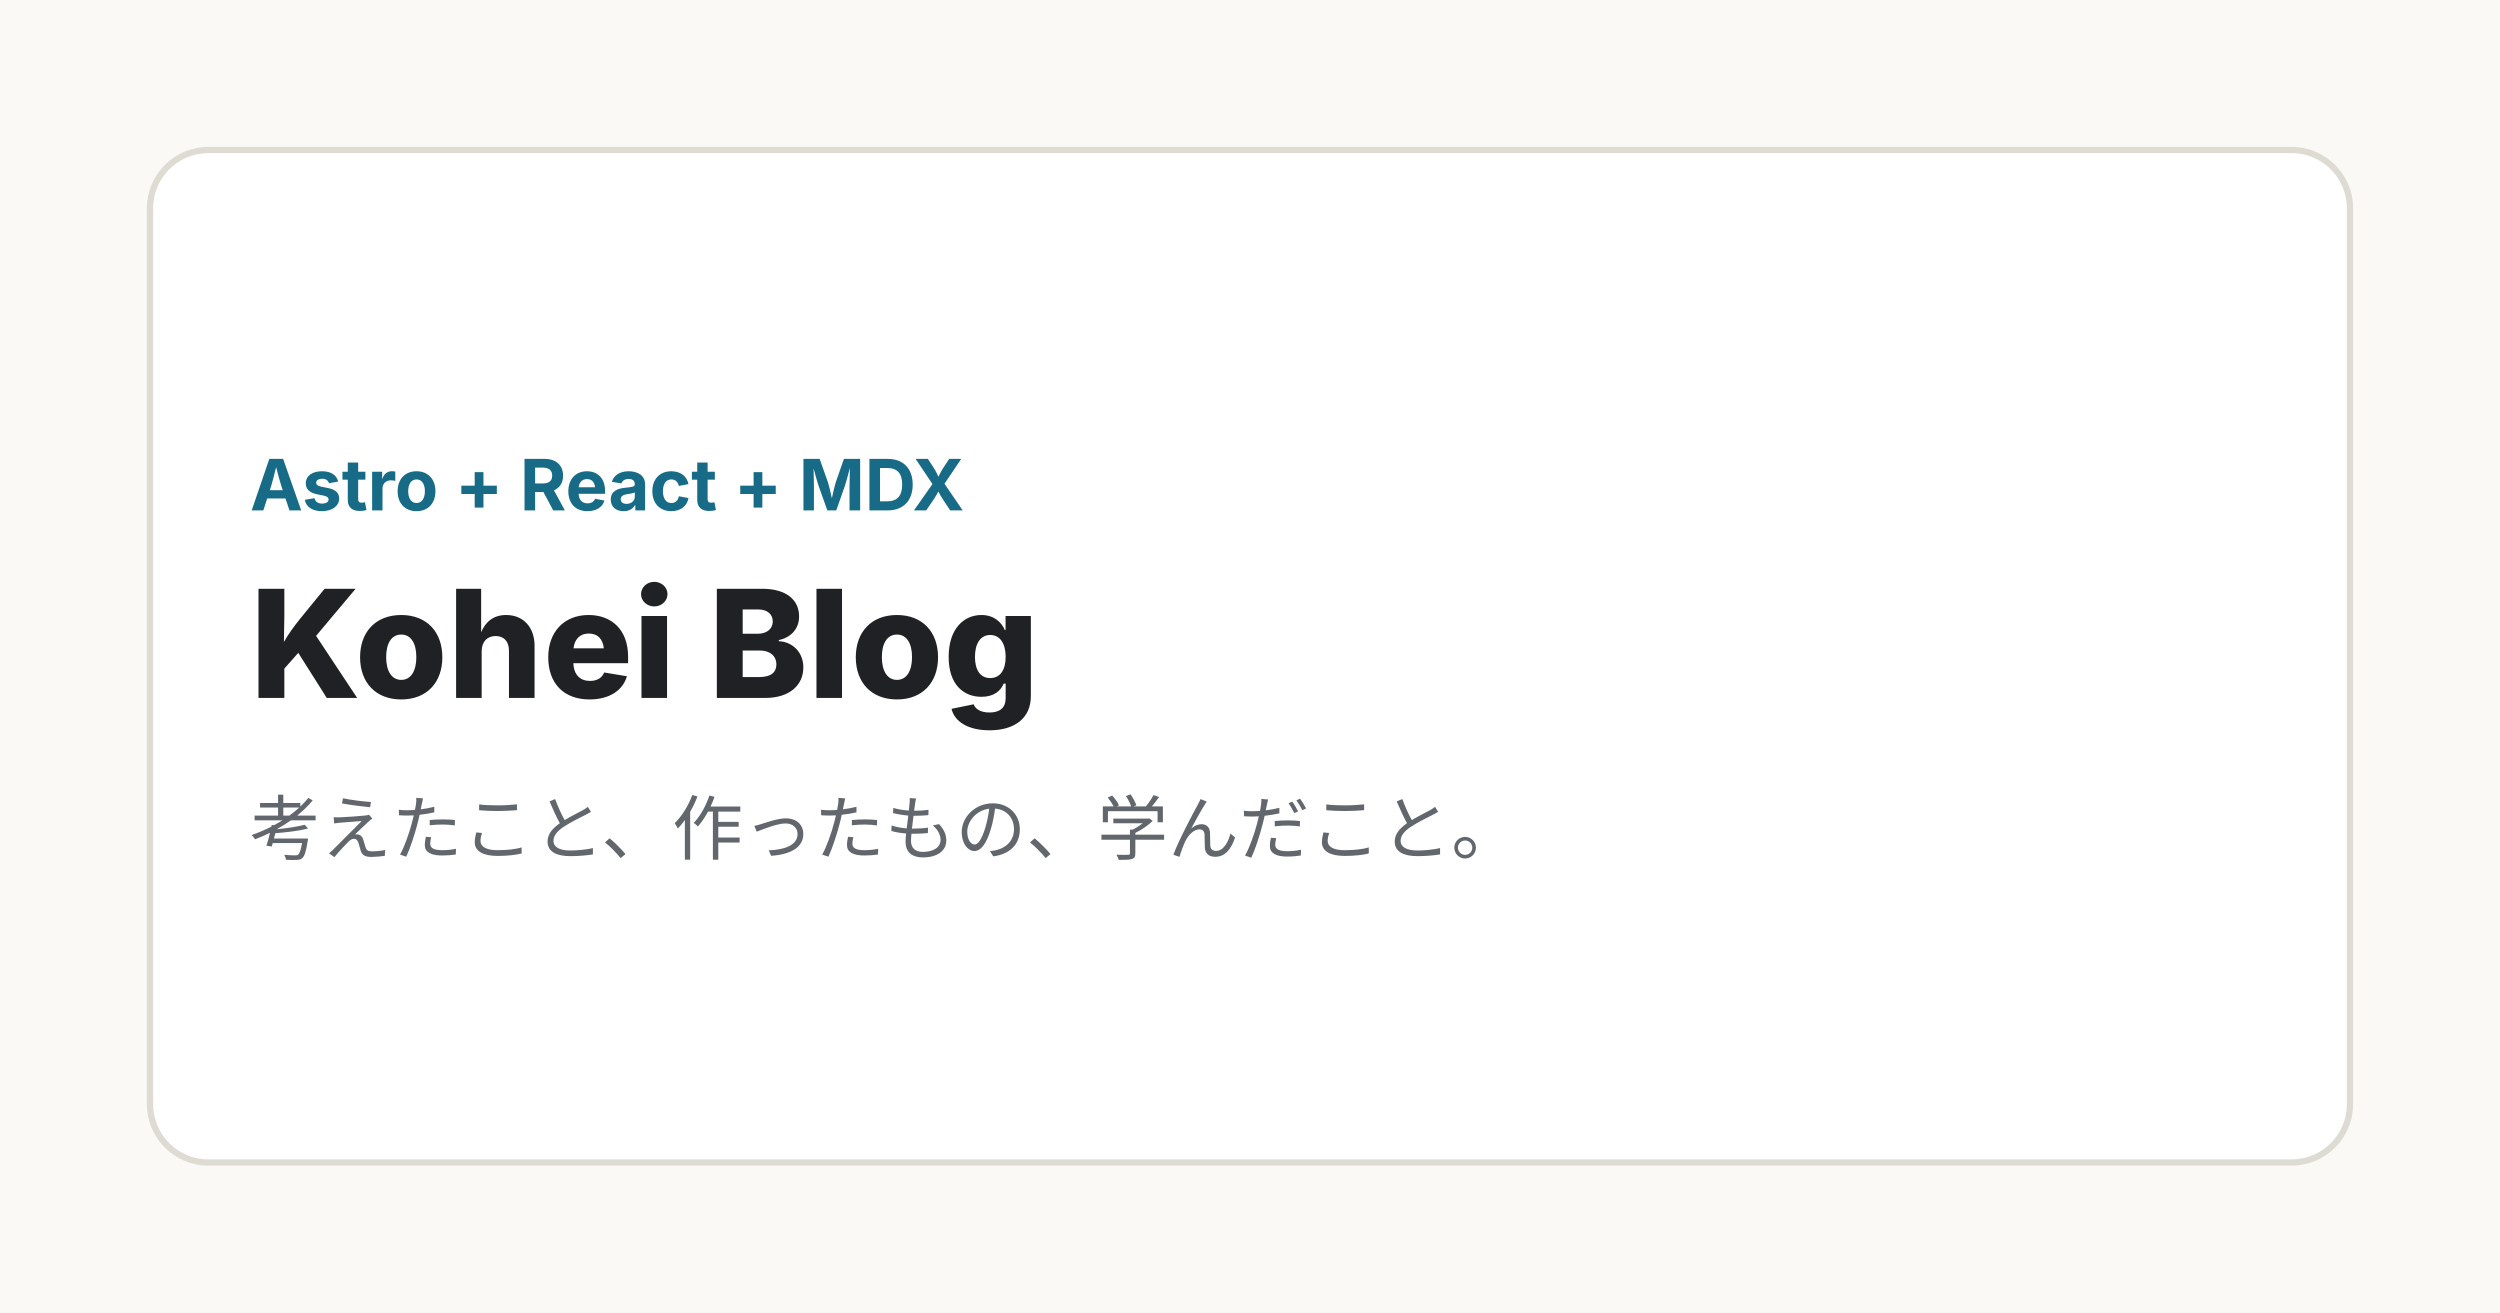
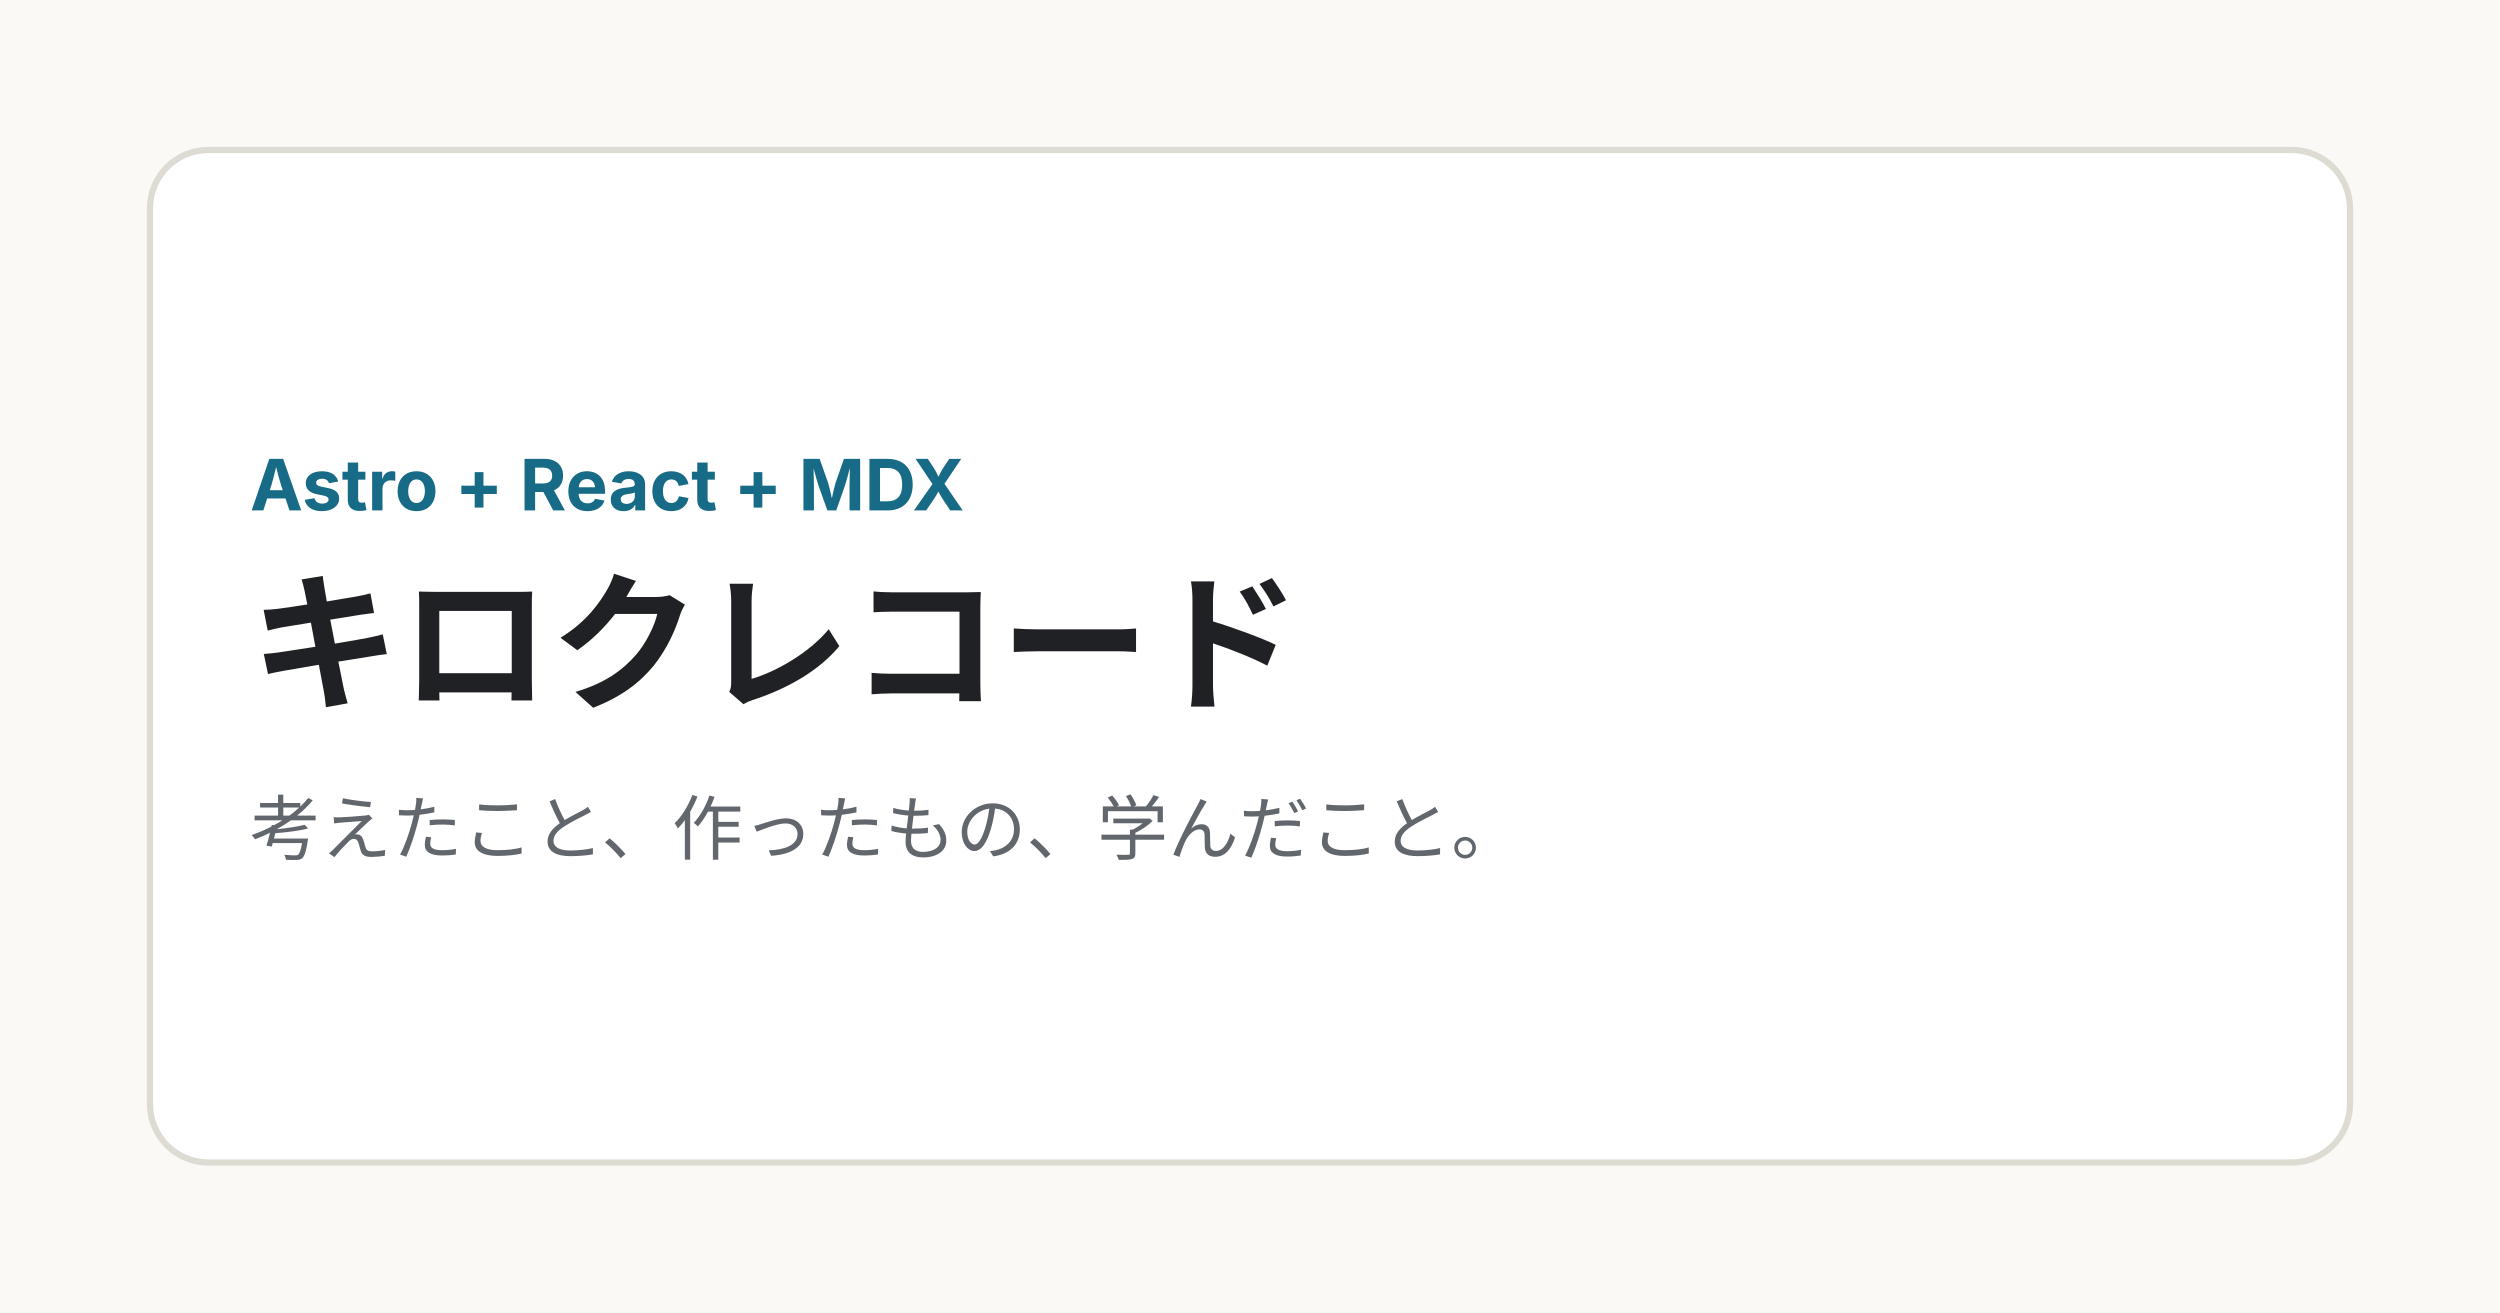
<svg xmlns="http://www.w3.org/2000/svg" width="1200" height="630" viewBox="0 0 1200 630">
  <rect width="1200" height="630" fill="#faf9f6" />
  <rect x="72" y="72" width="1056" height="486" rx="28" fill="#ffffff" stroke="#dedbd3" stroke-width="3" />
  <text x="120" y="245" fill="#176b87" font-family="Inter, Arial, sans-serif" font-size="34" font-weight="700">Astro + React + MDX</text>
-   <text x="120" y="335" fill="#202124" font-family="Inter, Arial, sans-serif" font-size="72" font-weight="800">Kohei Blog</text>
+   <text x="120" y="335" fill="#202124" font-family="Inter, Arial, sans-serif" font-size="72" font-weight="800">キロクレコード</text>
  <text x="120" y="410" fill="#62666d" font-family="Inter, Arial, sans-serif" font-size="34">考えたこと、作ったもの、学んだこと。</text>
</svg>
